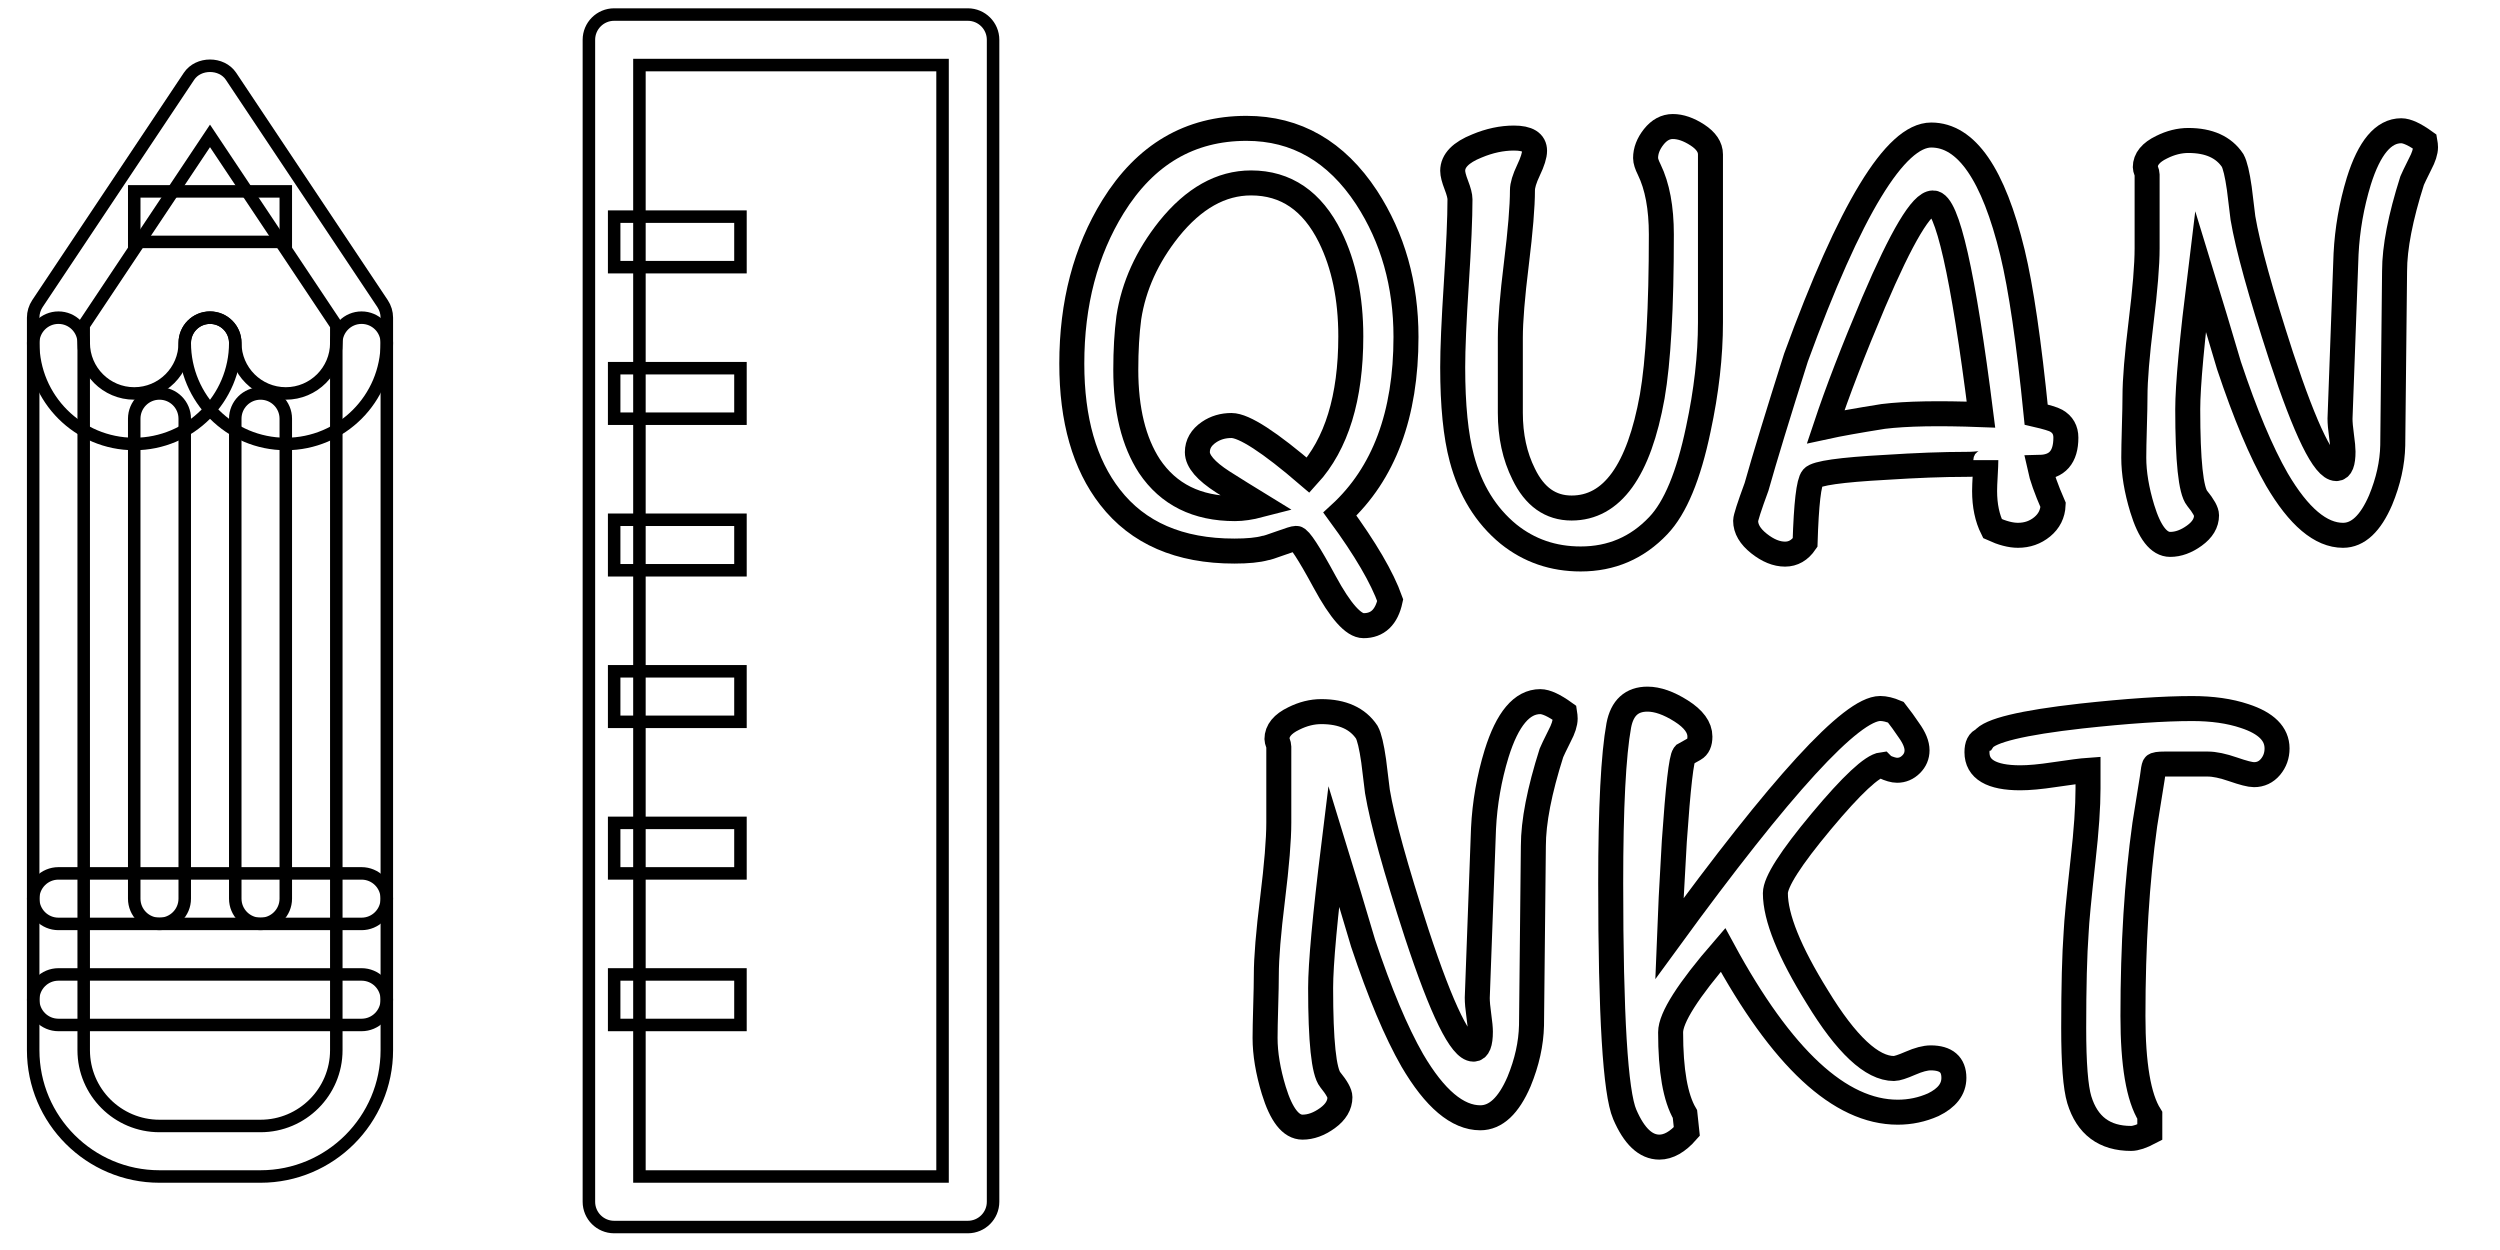
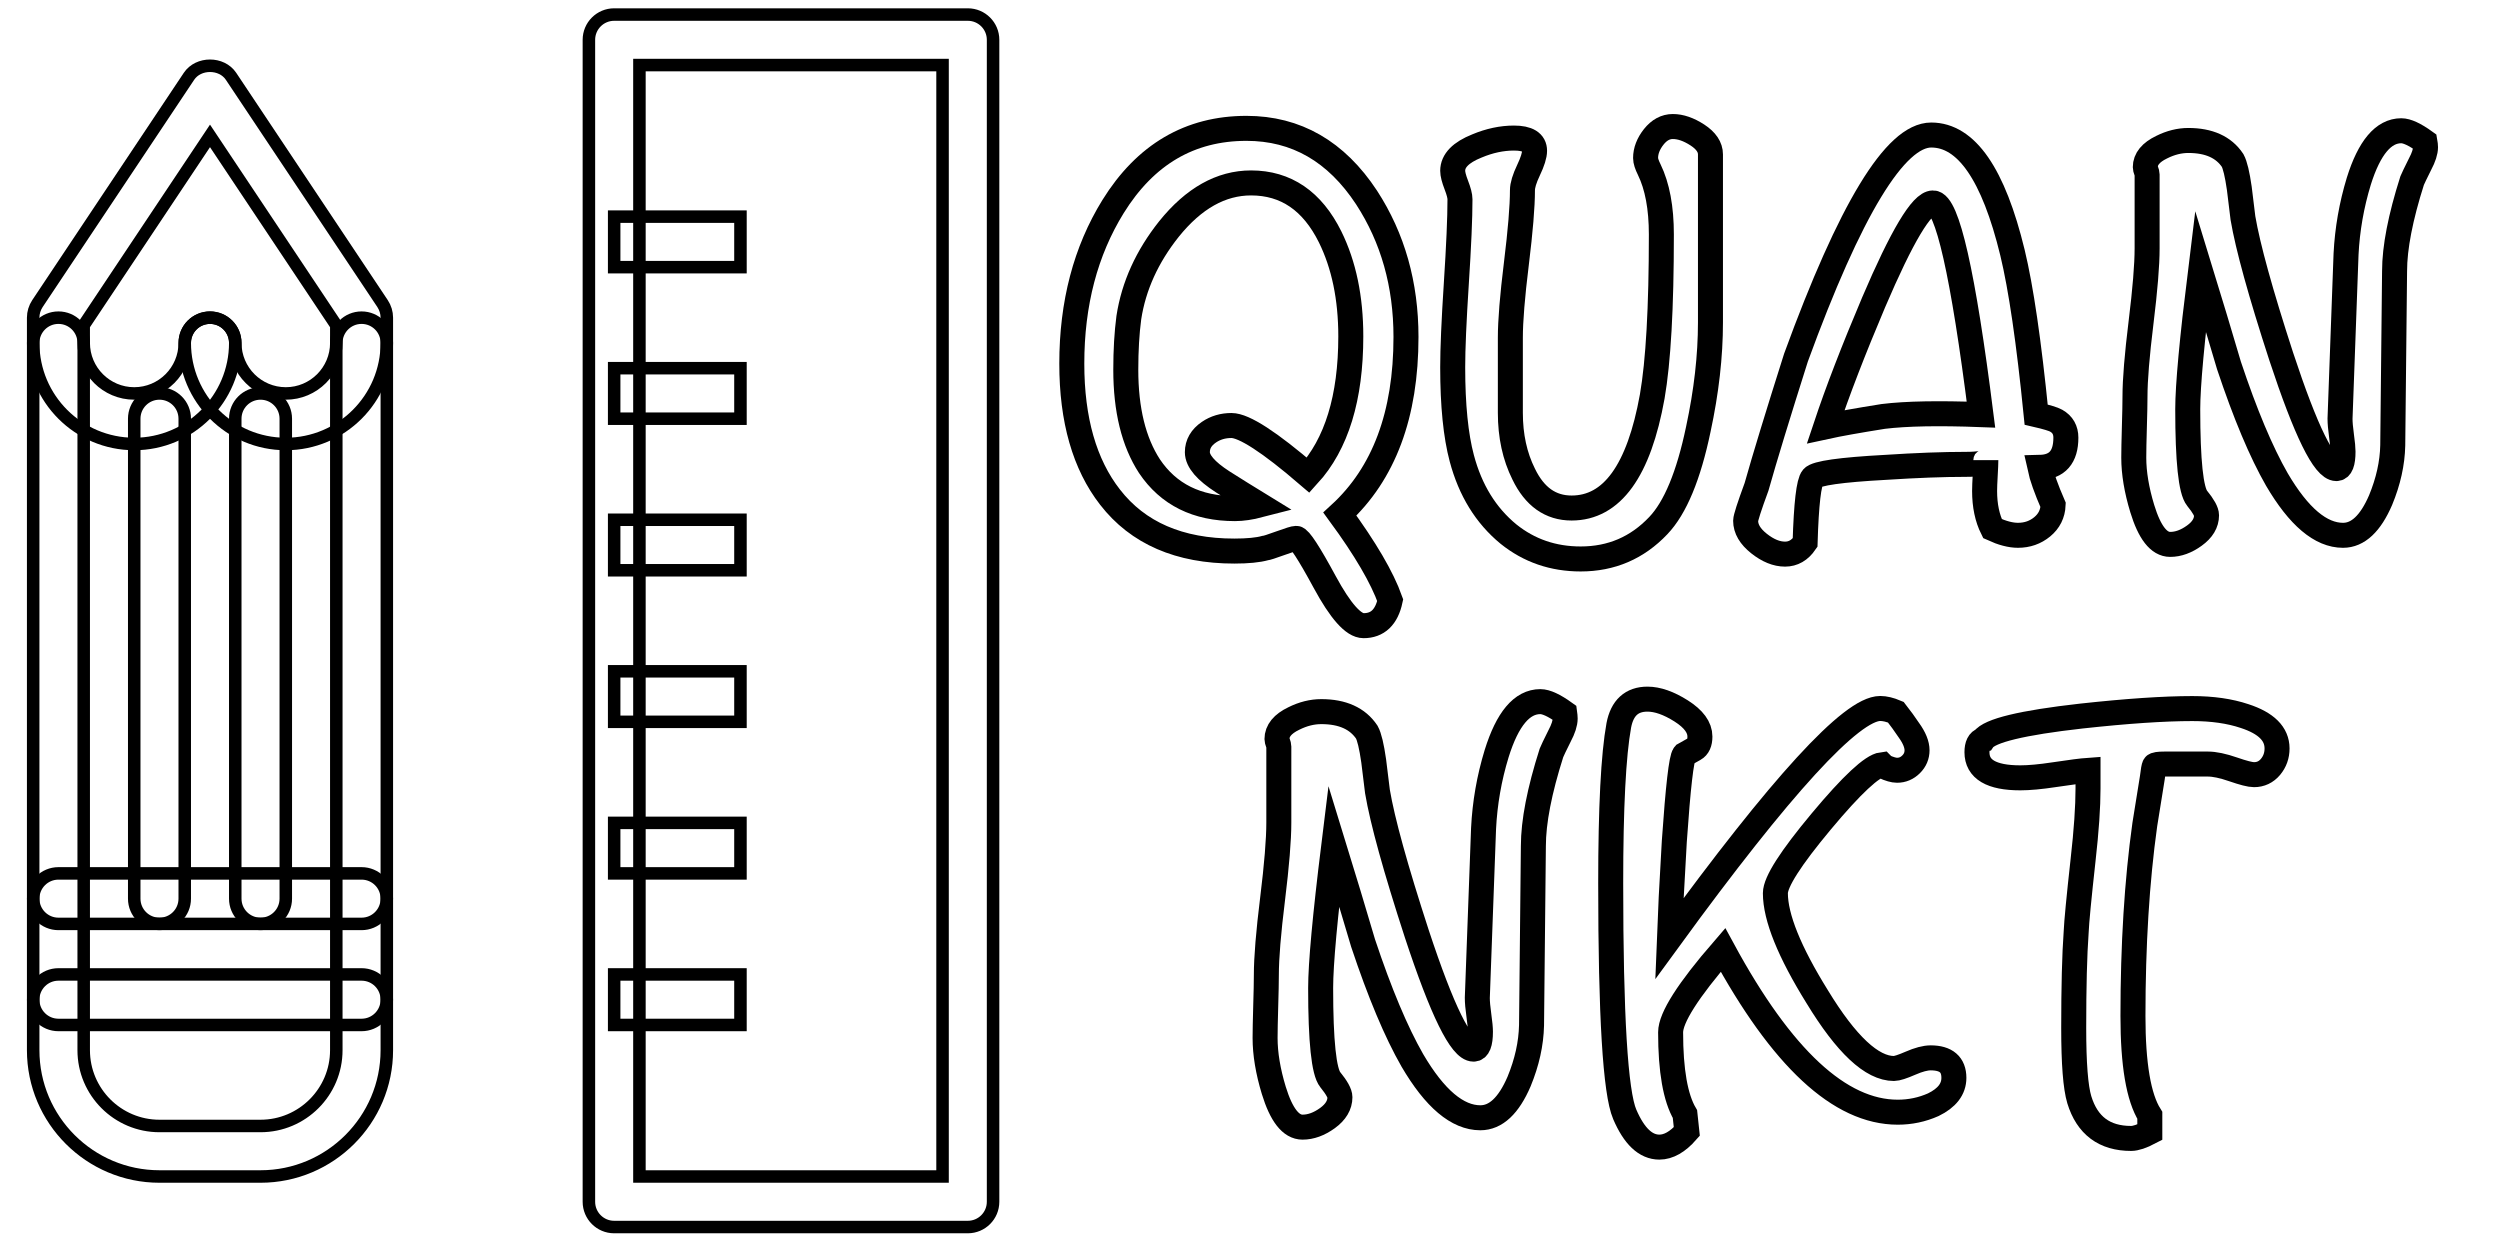
<svg xmlns="http://www.w3.org/2000/svg" version="1.1" id="Layer_1" x="0px" y="0px" width="200px" height="100px" viewBox="0 0 200 100" enable-background="new 0 0 200 100" xml:space="preserve">
  <g id="Expanded">
    <g>
      <g>
        <path fill="none" stroke="#000000" stroke-miterlimit="10" d="M77.424,98.163H49.133c-1.117,0-2.021-0.905-2.021-2.021V3.185     c0-1.115,0.904-2.021,2.021-2.021h28.292c1.117,0,2.021,0.906,2.021,2.021v92.958C79.445,97.258,78.542,98.163,77.424,98.163z      M51.154,94.12h24.25V5.206h-24.25V94.12z" />
      </g>
      <g>
        <rect x="49.133" y="17.331" fill="none" stroke="#000000" stroke-miterlimit="10" width="10.104" height="4.042" />
      </g>
      <g>
        <rect x="49.133" y="29.455" fill="none" stroke="#000000" stroke-miterlimit="10" width="10.104" height="4.042" />
      </g>
      <g>
        <rect x="49.133" y="41.581" fill="none" stroke="#000000" stroke-miterlimit="10" width="10.104" height="4.041" />
      </g>
      <g>
        <rect x="49.133" y="53.704" fill="none" stroke="#000000" stroke-miterlimit="10" width="10.104" height="4.042" />
      </g>
      <g>
        <rect x="49.133" y="65.83" fill="none" stroke="#000000" stroke-miterlimit="10" width="10.104" height="4.042" />
      </g>
      <g>
        <rect x="49.133" y="77.955" fill="none" stroke="#000000" stroke-miterlimit="10" width="10.104" height="4.042" />
      </g>
      <g>
        <path fill="none" stroke="#000000" stroke-miterlimit="10" d="M20.842,94.12h-8.084c-5.57,0-10.104-4.532-10.104-10.104V25.413     c0-0.397,0.119-0.79,0.339-1.122L15.119,6.104c0.75-1.125,2.613-1.125,3.363,0l12.125,18.187c0.22,0.332,0.339,0.725,0.339,1.122     v58.604C30.946,89.588,26.413,94.12,20.842,94.12z M6.696,26.026v57.99c0,3.344,2.72,6.062,6.062,6.062h8.084     c3.342,0,6.062-2.721,6.062-6.062v-57.99L16.8,10.871L6.696,26.026z" />
      </g>
      <g>
        <path fill="none" stroke="#000000" stroke-miterlimit="10" d="M28.925,81.997H4.676c-1.118,0-2.021-0.907-2.021-2.021     c0-1.115,0.903-2.021,2.021-2.021h24.249c1.119,0,2.021,0.904,2.021,2.021C30.946,81.09,30.043,81.997,28.925,81.997z" />
      </g>
      <g>
-         <path fill="none" stroke="#000000" stroke-miterlimit="10" d="M28.925,73.913H4.676c-1.118,0-2.021-0.906-2.021-2.021     c0-1.115,0.903-2.021,2.021-2.021h24.249c1.119,0,2.021,0.905,2.021,2.021C30.946,73.007,30.043,73.913,28.925,73.913z" />
+         <path fill="none" stroke="#000000" stroke-miterlimit="10" d="M28.925,73.913H4.676c-1.118,0-2.021-0.906-2.021-2.021     c0-1.115,0.903-2.021,2.021-2.021h24.249c1.119,0,2.021,0.904,2.021,2.021C30.946,73.007,30.043,73.913,28.925,73.913z" />
      </g>
      <g>
        <path fill="none" stroke="#000000" stroke-miterlimit="10" d="M12.758,73.913c-1.118,0-2.02-0.906-2.02-2.021V33.497     c0-1.115,0.902-2.021,2.02-2.021c1.119,0,2.021,0.906,2.021,2.021v38.396C14.78,73.007,13.877,73.913,12.758,73.913z" />
      </g>
      <g>
        <path fill="none" stroke="#000000" stroke-miterlimit="10" d="M20.842,73.913c-1.118,0-2.021-0.906-2.021-2.021V33.497     c0-1.115,0.903-2.021,2.021-2.021c1.118,0,2.021,0.906,2.021,2.021v38.396C22.863,73.007,21.96,73.913,20.842,73.913z" />
-       </g>
-       <g>
-         <rect x="10.739" y="15.31" fill="none" stroke="#000000" stroke-miterlimit="10" width="12.124" height="4.042" />
      </g>
      <g>
        <path fill="none" stroke="#000000" stroke-miterlimit="10" d="M10.739,35.518c-4.458,0-8.084-3.626-8.084-8.084     c0-1.115,0.903-2.021,2.021-2.021c1.118,0,2.021,0.906,2.021,2.021c0,2.229,1.813,4.042,4.042,4.042     c2.228,0,4.041-1.812,4.041-4.042c0-1.115,0.903-2.021,2.021-2.021c1.118,0,2.021,0.906,2.021,2.021     C18.821,31.892,15.196,35.518,10.739,35.518z" />
      </g>
      <g>
        <path fill="none" stroke="#000000" stroke-miterlimit="10" d="M22.863,35.518c-4.458,0-8.083-3.626-8.083-8.084     c0-1.115,0.903-2.021,2.021-2.021c1.118,0,2.021,0.906,2.021,2.021c0,2.229,1.812,4.042,4.042,4.042     c2.229,0,4.041-1.812,4.041-4.042c0-1.115,0.903-2.021,2.021-2.021c1.119,0,2.021,0.906,2.021,2.021     C30.946,31.892,27.321,35.518,22.863,35.518z" />
      </g>
    </g>
  </g>
  <g>
-     <path fill="none" stroke="#000000" stroke-width="2" stroke-miterlimit="10" d="M112.479,26.958c0,6.211-1.764,10.934-5.289,14.168   c2.039,2.782,3.381,5.078,4.027,6.89c-0.291,1.358-1.003,2.038-2.135,2.038c-0.809,0-1.844-1.165-3.105-3.493   c-1.261-2.329-2.021-3.494-2.279-3.494c-0.131,0-0.551,0.129-1.262,0.388c-0.713,0.258-1.115,0.388-1.213,0.388   c-0.582,0.162-1.408,0.243-2.475,0.243c-4.399,0-7.715-1.439-9.947-4.318c-2.038-2.62-3.057-6.178-3.057-10.674   c0-4.82,1.099-9.008,3.299-12.567c2.587-4.173,6.145-6.259,10.674-6.259c3.979,0,7.182,1.844,9.607,5.531   C111.428,19.034,112.479,22.754,112.479,26.958z M108.064,26.91c0-3.073-0.553-5.726-1.654-7.958   c-1.428-2.878-3.535-4.318-6.325-4.318c-2.4,0-4.589,1.23-6.568,3.688c-1.751,2.2-2.822,4.561-3.21,7.083   c-0.162,1.23-0.244,2.62-0.244,4.173c0,3.203,0.631,5.774,1.893,7.715c1.52,2.265,3.8,3.396,6.841,3.396   c0.582,0,1.245-0.097,1.989-0.291c-1.003-0.614-1.989-1.229-2.959-1.844c-1.359-0.874-2.038-1.666-2.038-2.378   c0-0.646,0.309-1.18,0.926-1.601c0.519-0.355,1.12-0.534,1.802-0.534c1.006,0,3.051,1.327,6.137,3.979   C106.927,35.531,108.064,31.827,108.064,26.91z" />
-     <path fill="none" stroke="#000000" stroke-width="2" stroke-miterlimit="10" d="M136.837,25.794c0,2.686-0.323,5.532-0.971,8.54   c-0.776,3.72-1.845,6.292-3.202,7.715c-1.684,1.779-3.753,2.668-6.211,2.668c-2.2,0-4.124-0.663-5.773-1.989   c-1.812-1.487-3.057-3.509-3.736-6.065c-0.484-1.811-0.728-4.237-0.728-7.278c0-1.488,0.097-3.728,0.291-6.72   s0.291-5.232,0.291-6.72c0-0.258-0.097-0.638-0.291-1.14c-0.194-0.501-0.291-0.881-0.291-1.14c0-0.808,0.646-1.472,1.94-1.989   c1.002-0.42,1.988-0.631,2.96-0.631c1.1,0,1.649,0.34,1.649,1.019c0,0.356-0.162,0.874-0.485,1.553   c-0.323,0.679-0.484,1.213-0.484,1.601c0,1.294-0.163,3.251-0.485,5.871c-0.324,2.62-0.484,4.593-0.484,5.919v6.016   c0,1.844,0.355,3.478,1.066,4.901c0.873,1.812,2.15,2.717,3.834,2.717c3.233,0,5.385-2.976,6.453-8.928   c0.484-2.781,0.728-7.1,0.728-12.955c0-2.135-0.323-3.865-0.97-5.192c-0.194-0.388-0.291-0.695-0.291-0.922   c0-0.582,0.218-1.147,0.653-1.698c0.437-0.549,0.946-0.825,1.528-0.825c0.613,0,1.27,0.227,1.966,0.679   c0.694,0.454,1.043,0.971,1.043,1.553V25.794L136.837,25.794z" />
-     <path fill="none" stroke="#000000" stroke-width="2" stroke-miterlimit="10" d="M165.27,35.013c0,1.552-0.695,2.346-2.086,2.377   c0.16,0.744,0.517,1.747,1.066,3.008c-0.032,0.712-0.324,1.294-0.873,1.747c-0.551,0.453-1.197,0.679-1.941,0.679   c-0.582,0-1.262-0.177-2.037-0.534c-0.42-0.841-0.631-1.844-0.631-3.008c0-0.291,0.017-0.711,0.049-1.261   c0.031-0.55,0.049-0.954,0.049-1.213c0,0.227-0.534,0.34-1.602,0.34c-1.812,0-3.963,0.081-6.453,0.243   c-3.56,0.194-5.492,0.469-5.799,0.825c-0.308,0.356-0.51,2.086-0.605,5.192c-0.422,0.614-0.954,0.922-1.602,0.922   c-0.68,0-1.375-0.284-2.087-0.849c-0.712-0.566-1.067-1.172-1.067-1.82c0-0.226,0.291-1.132,0.873-2.717   c0.646-2.296,1.699-5.742,3.154-10.335c4.334-11.871,7.94-17.807,10.819-17.807c2.813,0,4.981,3.138,6.502,9.413   c0.681,2.814,1.312,7.132,1.894,12.955c0.84,0.194,1.373,0.356,1.601,0.485C165.01,33.945,165.27,34.399,165.27,35.013z    M158.477,33.169c-1.424-11.289-2.701-16.934-3.834-16.934c-0.904,0-2.49,2.652-4.754,7.957c-1.617,3.817-2.896,7.133-3.834,9.947   c1.035-0.226,2.571-0.501,4.609-0.825C152.508,33.089,155.111,33.041,158.477,33.169z" />
-     <path fill="none" stroke="#000000" stroke-width="2" stroke-miterlimit="10" d="M194.041,11.774c0,0.356-0.146,0.81-0.438,1.36   c-0.355,0.712-0.565,1.15-0.631,1.312c-0.938,2.949-1.406,5.362-1.406,7.24l-0.146,13.947c-0.031,1.425-0.355,2.883-0.971,4.373   c-0.809,1.879-1.812,2.819-3.008,2.819c-1.779,0-3.543-1.487-5.289-4.464c-1.262-2.199-2.539-5.24-3.834-9.122   c-0.743-2.523-1.504-5.046-2.279-7.569c-0.68,5.5-1.02,9.187-1.02,11.062c0,4.141,0.25,6.519,0.752,7.133   c0.502,0.615,0.752,1.067,0.752,1.358c0,0.615-0.323,1.157-0.971,1.625c-0.646,0.469-1.294,0.704-1.939,0.704   c-0.906,0-1.649-0.954-2.232-2.863c-0.453-1.487-0.679-2.846-0.679-4.076c0-0.55,0.017-1.366,0.048-2.45   c0.032-1.083,0.049-1.9,0.049-2.451c0-1.326,0.162-3.299,0.485-5.919s0.485-4.593,0.485-5.919v-5.919   c0-0.064-0.024-0.161-0.073-0.291c-0.048-0.129-0.072-0.226-0.072-0.291c0-0.647,0.437-1.181,1.31-1.601   c0.711-0.356,1.424-0.534,2.135-0.534c1.65,0,2.83,0.534,3.543,1.601c0.193,0.356,0.371,1.1,0.533,2.232   c0.098,0.776,0.194,1.569,0.291,2.377c0.39,2.297,1.408,5.984,3.058,11.062c1.973,5.985,3.444,8.976,4.415,8.976   c0.355,0,0.533-0.453,0.533-1.361c0-0.259-0.041-0.68-0.121-1.264c-0.08-0.583-0.12-1.036-0.12-1.361l0.483-13.173   c0.099-1.976,0.438-3.92,1.021-5.832c0.841-2.69,1.974-4.035,3.396-4.035c0.453,0,1.084,0.292,1.893,0.875   C194.023,11.499,194.041,11.645,194.041,11.774z" />
+     <path fill="none" stroke="#000000" stroke-width="2" stroke-miterlimit="10" d="M112.479,26.958c0,6.211-1.764,10.934-5.289,14.168   c2.039,2.782,3.381,5.078,4.027,6.89c-0.291,1.358-1.003,2.038-2.135,2.038c-0.809,0-1.844-1.165-3.105-3.493   c-1.261-2.329-2.021-3.494-2.278-3.494c-0.132,0-0.552,0.129-1.263,0.388c-0.713,0.258-1.115,0.388-1.213,0.388   c-0.582,0.162-1.408,0.243-2.475,0.243c-4.399,0-7.715-1.439-9.947-4.318c-2.038-2.62-3.057-6.178-3.057-10.674   c0-4.82,1.099-9.008,3.299-12.567c2.587-4.173,6.145-6.259,10.674-6.259c3.979,0,7.182,1.844,9.607,5.531   C111.428,19.034,112.479,22.754,112.479,26.958z M108.064,26.91c0-3.073-0.553-5.726-1.654-7.958   c-1.428-2.878-3.535-4.318-6.325-4.318c-2.4,0-4.589,1.23-6.568,3.688c-1.751,2.2-2.822,4.561-3.21,7.083   c-0.162,1.23-0.244,2.62-0.244,4.173c0,3.203,0.631,5.774,1.893,7.715c1.52,2.265,3.8,3.396,6.841,3.396   c0.582,0,1.245-0.097,1.989-0.291c-1.003-0.614-1.989-1.229-2.959-1.844c-1.359-0.874-2.038-1.666-2.038-2.378   c0-0.646,0.309-1.18,0.926-1.601c0.519-0.355,1.12-0.534,1.802-0.534c1.006,0,3.051,1.327,6.137,3.979   C106.927,35.531,108.064,31.827,108.064,26.91z" />
+     <path fill="none" stroke="#000000" stroke-width="2" stroke-miterlimit="10" d="M136.837,25.794c0,2.686-0.323,5.532-0.971,8.54   c-0.776,3.72-1.845,6.292-3.202,7.715c-1.684,1.779-3.753,2.668-6.211,2.668c-2.2,0-4.124-0.663-5.773-1.989   c-1.812-1.487-3.057-3.509-3.736-6.065c-0.483-1.811-0.728-4.237-0.728-7.278c0-1.488,0.097-3.728,0.291-6.72   s0.291-5.232,0.291-6.72c0-0.258-0.097-0.638-0.291-1.14c-0.194-0.501-0.291-0.881-0.291-1.14c0-0.808,0.646-1.472,1.94-1.989   c1.002-0.42,1.988-0.631,2.96-0.631c1.1,0,1.649,0.34,1.649,1.019c0,0.356-0.162,0.874-0.485,1.553   c-0.323,0.679-0.484,1.213-0.484,1.601c0,1.294-0.163,3.251-0.485,5.871c-0.324,2.62-0.483,4.593-0.483,5.919v6.016   c0,1.844,0.354,3.478,1.065,4.901c0.873,1.812,2.15,2.717,3.834,2.717c3.233,0,5.385-2.976,6.453-8.928   c0.484-2.781,0.729-7.1,0.729-12.955c0-2.135-0.323-3.865-0.971-5.192c-0.193-0.388-0.291-0.695-0.291-0.922   c0-0.582,0.219-1.147,0.653-1.698c0.437-0.549,0.946-0.825,1.528-0.825c0.613,0,1.27,0.227,1.966,0.679   c0.694,0.454,1.043,0.971,1.043,1.553V25.794L136.837,25.794z" />
+     <path fill="none" stroke="#000000" stroke-width="2" stroke-miterlimit="10" d="M165.27,35.013c0,1.552-0.694,2.346-2.086,2.377   c0.16,0.744,0.518,1.747,1.066,3.008c-0.032,0.712-0.324,1.294-0.873,1.747c-0.551,0.453-1.197,0.679-1.941,0.679   c-0.582,0-1.262-0.177-2.037-0.534c-0.42-0.841-0.631-1.844-0.631-3.008c0-0.291,0.018-0.711,0.049-1.261s0.05-0.954,0.05-1.213   c0,0.227-0.534,0.34-1.603,0.34c-1.812,0-3.963,0.081-6.453,0.243c-3.56,0.194-5.492,0.469-5.799,0.825   c-0.308,0.356-0.51,2.086-0.604,5.192c-0.423,0.614-0.954,0.922-1.603,0.922c-0.68,0-1.375-0.284-2.087-0.849   c-0.712-0.566-1.067-1.172-1.067-1.82c0-0.226,0.291-1.132,0.873-2.717c0.646-2.296,1.699-5.742,3.154-10.335   c4.334-11.871,7.94-17.807,10.819-17.807c2.813,0,4.981,3.138,6.502,9.413c0.681,2.814,1.312,7.132,1.894,12.955   c0.84,0.194,1.373,0.356,1.602,0.485C165.01,33.945,165.27,34.399,165.27,35.013z M158.477,33.169   c-1.424-11.289-2.701-16.934-3.834-16.934c-0.904,0-2.49,2.652-4.754,7.957c-1.617,3.817-2.896,7.133-3.834,9.947   c1.035-0.226,2.571-0.501,4.609-0.825C152.508,33.089,155.111,33.041,158.477,33.169z" />
+     <path fill="none" stroke="#000000" stroke-width="2" stroke-miterlimit="10" d="M194.041,11.774c0,0.356-0.146,0.81-0.438,1.36   c-0.355,0.712-0.565,1.15-0.631,1.312c-0.938,2.949-1.406,5.362-1.406,7.24l-0.146,13.947c-0.031,1.425-0.355,2.883-0.971,4.373   c-0.809,1.879-1.812,2.819-3.008,2.819c-1.779,0-3.543-1.487-5.289-4.464c-1.262-2.199-2.539-5.24-3.834-9.122   c-0.743-2.523-1.504-5.046-2.279-7.569c-0.68,5.5-1.02,9.187-1.02,11.062c0,4.141,0.25,6.519,0.752,7.133   c0.502,0.615,0.752,1.067,0.752,1.358c0,0.615-0.323,1.157-0.972,1.625c-0.646,0.469-1.294,0.704-1.938,0.704   c-0.906,0-1.649-0.954-2.232-2.863c-0.453-1.487-0.679-2.846-0.679-4.076c0-0.55,0.017-1.366,0.048-2.45   c0.032-1.083,0.049-1.9,0.049-2.451c0-1.326,0.162-3.299,0.485-5.919s0.485-4.593,0.485-5.919v-5.919   c0-0.064-0.024-0.161-0.074-0.291c-0.047-0.129-0.071-0.226-0.071-0.291c0-0.647,0.437-1.181,1.31-1.601   c0.711-0.356,1.424-0.534,2.135-0.534c1.65,0,2.83,0.534,3.543,1.601c0.193,0.356,0.371,1.1,0.533,2.232   c0.099,0.776,0.194,1.569,0.291,2.377c0.391,2.297,1.408,5.984,3.059,11.062c1.973,5.985,3.443,8.976,4.415,8.976   c0.354,0,0.532-0.453,0.532-1.361c0-0.259-0.041-0.68-0.121-1.264c-0.079-0.583-0.119-1.036-0.119-1.361l0.482-13.173   c0.1-1.976,0.438-3.92,1.021-5.832c0.841-2.69,1.975-4.035,3.396-4.035c0.453,0,1.084,0.292,1.893,0.875   C194.023,11.499,194.041,11.645,194.041,11.774z" />
  </g>
  <g>
-     <path fill="none" stroke="#000000" stroke-width="2" stroke-miterlimit="10" d="M125.213,57.482c0,0.365-0.148,0.832-0.449,1.397   c-0.365,0.733-0.582,1.185-0.648,1.351c-0.965,3.033-1.447,5.517-1.447,7.449l-0.148,14.346c-0.033,1.468-0.367,2.968-0.998,4.5   c-0.832,1.934-1.864,2.898-3.096,2.898c-1.83,0-3.645-1.529-5.441-4.592c-1.297-2.264-2.611-5.391-3.941-9.384   c-0.768-2.597-1.548-5.191-2.348-7.787c-0.697,5.657-1.047,9.45-1.047,11.381c0,4.26,0.256,6.705,0.772,7.337   c0.517,0.633,0.772,1.1,0.772,1.396c0,0.634-0.332,1.19-0.998,1.674c-0.666,0.482-1.33,0.724-1.995,0.724   c-0.933,0-1.697-0.981-2.298-2.944c-0.465-1.53-0.697-2.929-0.697-4.192c0-0.565,0.018-1.405,0.05-2.521   c0.033-1.117,0.05-1.955,0.05-2.521c0-1.363,0.166-3.395,0.5-6.09c0.332-2.694,0.498-4.725,0.498-6.09v-6.09   c0-0.065-0.023-0.166-0.074-0.299c-0.049-0.133-0.074-0.232-0.074-0.3c0-0.665,0.449-1.214,1.348-1.647   c0.73-0.365,1.464-0.549,2.196-0.549c1.696,0,2.911,0.549,3.644,1.647c0.2,0.366,0.383,1.132,0.549,2.296   c0.102,0.799,0.2,1.613,0.301,2.445c0.398,2.363,1.447,6.156,3.145,11.381c2.029,6.156,3.544,9.234,4.542,9.234   c0.366,0,0.55-0.468,0.55-1.4c0-0.268-0.041-0.699-0.125-1.301c-0.084-0.6-0.125-1.065-0.125-1.399l0.5-13.552   c0.1-2.033,0.448-4.032,1.049-5.999c0.863-2.769,2.028-4.151,3.492-4.151c0.467,0,1.115,0.301,1.947,0.9   C125.195,57.199,125.213,57.35,125.213,57.482z" />
-     <path fill="none" stroke="#000000" stroke-width="2" stroke-miterlimit="10" d="M156.311,86.23c0,0.897-0.551,1.613-1.647,2.146   c-0.897,0.399-1.847,0.599-2.847,0.599c-4.625,0-9.282-4.324-13.976-12.978c-2.795,3.229-4.192,5.424-4.192,6.589   c0,3.062,0.383,5.241,1.147,6.539l0.149,1.396c-0.731,0.832-1.465,1.248-2.195,1.248c-1.1,0-2.021-0.873-2.771-2.621   c-0.75-1.746-1.123-7.91-1.123-18.492c0-6.057,0.217-10.266,0.648-12.629c0.268-1.397,1.031-2.096,2.296-2.096   c0.8,0,1.697,0.315,2.696,0.947c0.998,0.633,1.497,1.314,1.497,2.047c0,0.499-0.149,0.832-0.449,0.998   c-0.3,0.167-0.565,0.316-0.799,0.449c-0.233,0.268-0.499,2.579-0.8,6.938c-0.198,3.396-0.332,5.99-0.398,7.787   c8.951-12.279,14.575-18.418,16.871-18.418c0.366,0,0.782,0.101,1.248,0.299c0.366,0.467,0.715,0.948,1.049,1.447   c0.432,0.6,0.648,1.133,0.648,1.598c0,0.434-0.158,0.809-0.475,1.123c-0.316,0.316-0.691,0.476-1.123,0.476   c-0.268,0-0.617-0.101-1.049-0.3l-0.148-0.149c-0.799,0.101-2.422,1.614-4.867,4.542c-2.445,2.93-3.67,4.842-3.67,5.74   c0,1.93,1.115,4.691,3.346,8.285c2.329,3.826,4.375,5.74,6.141,5.74c0.231,0,0.674-0.142,1.321-0.424   c0.649-0.283,1.188-0.426,1.622-0.426C155.693,84.633,156.311,85.166,156.311,86.23z" />
-     <path fill="none" stroke="#000000" stroke-width="2" stroke-miterlimit="10" d="M182.164,59.876c0,0.565-0.176,1.058-0.523,1.474   c-0.35,0.416-0.791,0.623-1.322,0.623c-0.301,0-0.857-0.142-1.672-0.425c-0.816-0.282-1.49-0.424-2.021-0.424   c-1.432,0-2.579,0-3.443,0c-0.5,0-0.773,0.042-0.824,0.124c-0.049,0.084-0.107,0.408-0.174,0.975   c-0.135,0.832-0.334,2.079-0.601,3.742c-0.632,4.526-0.948,9.635-0.948,15.324c0,3.859,0.449,6.506,1.348,7.938v1.348   c-0.631,0.332-1.131,0.499-1.496,0.499c-2.131,0-3.512-1.031-4.144-3.095c-0.3-0.998-0.448-2.912-0.448-5.74   c0-3.295,0.065-5.856,0.198-7.688c0.033-0.799,0.216-2.712,0.55-5.74c0.267-2.361,0.398-4.274,0.398-5.74v-1.446   c-0.469,0.033-1.372,0.149-2.711,0.349c-1.104,0.168-2.007,0.25-2.71,0.25c-2.31,0-3.464-0.682-3.464-2.047   c0-0.564,0.166-0.898,0.498-0.998c0.5-0.73,3.111-1.363,7.838-1.896c3.66-0.399,6.621-0.599,8.885-0.599   c1.598,0,2.995,0.198,4.191,0.599C181.299,57.848,182.164,58.711,182.164,59.876z" />
+     <path fill="none" stroke="#000000" stroke-width="2" stroke-miterlimit="10" d="M125.213,57.482c0,0.365-0.148,0.832-0.449,1.396   c-0.365,0.732-0.582,1.186-0.647,1.352c-0.966,3.033-1.447,5.517-1.447,7.449l-0.147,14.346c-0.033,1.468-0.367,2.968-0.998,4.5   c-0.832,1.934-1.864,2.897-3.097,2.897c-1.829,0-3.645-1.528-5.44-4.592c-1.297-2.265-2.611-5.392-3.941-9.384   c-0.768-2.598-1.548-5.191-2.348-7.787c-0.697,5.656-1.047,9.449-1.047,11.381c0,4.26,0.256,6.705,0.771,7.337   c0.518,0.633,0.771,1.101,0.771,1.396c0,0.635-0.332,1.19-0.998,1.675c-0.666,0.481-1.329,0.724-1.994,0.724   c-0.934,0-1.697-0.98-2.299-2.943c-0.465-1.53-0.696-2.93-0.696-4.192c0-0.565,0.019-1.405,0.05-2.521   c0.033-1.117,0.051-1.955,0.051-2.521c0-1.363,0.166-3.395,0.5-6.09c0.332-2.694,0.498-4.725,0.498-6.09v-6.09   c0-0.065-0.023-0.166-0.074-0.3c-0.049-0.133-0.074-0.231-0.074-0.3c0-0.665,0.449-1.214,1.348-1.646   c0.73-0.365,1.464-0.549,2.196-0.549c1.696,0,2.911,0.549,3.644,1.646c0.2,0.365,0.383,1.132,0.549,2.296   c0.103,0.799,0.2,1.612,0.301,2.444c0.398,2.363,1.447,6.156,3.146,11.382c2.029,6.155,3.544,9.233,4.542,9.233   c0.366,0,0.551-0.468,0.551-1.399c0-0.269-0.041-0.699-0.125-1.302c-0.084-0.6-0.125-1.064-0.125-1.398l0.5-13.553   c0.1-2.032,0.447-4.031,1.049-5.998c0.862-2.77,2.027-4.151,3.492-4.151c0.467,0,1.114,0.302,1.946,0.899   C125.195,57.199,125.213,57.35,125.213,57.482z" />
+     <path fill="none" stroke="#000000" stroke-width="2" stroke-miterlimit="10" d="M156.311,86.23c0,0.896-0.551,1.612-1.646,2.146   c-0.896,0.399-1.848,0.599-2.848,0.599c-4.625,0-9.281-4.324-13.976-12.978c-2.795,3.229-4.192,5.424-4.192,6.589   c0,3.062,0.384,5.241,1.147,6.539l0.149,1.396c-0.731,0.832-1.465,1.248-2.195,1.248c-1.1,0-2.021-0.873-2.771-2.621   c-0.75-1.746-1.123-7.91-1.123-18.492c0-6.057,0.218-10.266,0.648-12.629c0.268-1.397,1.031-2.096,2.296-2.096   c0.8,0,1.697,0.314,2.696,0.946c0.998,0.634,1.497,1.313,1.497,2.047c0,0.499-0.149,0.832-0.449,0.998   c-0.3,0.167-0.565,0.316-0.799,0.449c-0.233,0.269-0.499,2.579-0.8,6.938c-0.198,3.396-0.332,5.989-0.398,7.787   c8.951-12.279,14.575-18.418,16.871-18.418c0.366,0,0.782,0.101,1.248,0.299c0.366,0.467,0.715,0.947,1.049,1.446   c0.432,0.601,0.648,1.134,0.648,1.599c0,0.434-0.158,0.809-0.475,1.123c-0.316,0.315-0.691,0.476-1.123,0.476   c-0.269,0-0.617-0.101-1.05-0.3l-0.147-0.149c-0.799,0.101-2.422,1.614-4.867,4.542c-2.445,2.93-3.67,4.842-3.67,5.74   c0,1.93,1.115,4.691,3.346,8.285c2.329,3.826,4.375,5.74,6.141,5.74c0.231,0,0.674-0.143,1.321-0.424   c0.649-0.283,1.188-0.427,1.622-0.427C155.693,84.633,156.311,85.166,156.311,86.23z" />
+     <path fill="none" stroke="#000000" stroke-width="2" stroke-miterlimit="10" d="M182.164,59.876c0,0.565-0.176,1.058-0.523,1.474   c-0.35,0.416-0.791,0.623-1.322,0.623c-0.301,0-0.856-0.142-1.672-0.425c-0.815-0.282-1.489-0.424-2.021-0.424   c-1.433,0-2.579,0-3.442,0c-0.5,0-0.773,0.042-0.824,0.124c-0.049,0.084-0.107,0.408-0.174,0.975   c-0.136,0.832-0.334,2.079-0.602,3.742c-0.632,4.526-0.947,9.635-0.947,15.324c0,3.859,0.448,6.506,1.348,7.938v1.349   c-0.631,0.332-1.131,0.499-1.496,0.499c-2.131,0-3.512-1.031-4.145-3.096c-0.3-0.998-0.447-2.912-0.447-5.739   c0-3.296,0.064-5.856,0.197-7.688c0.033-0.799,0.217-2.712,0.551-5.74c0.267-2.36,0.397-4.273,0.397-5.74v-1.445   c-0.469,0.033-1.372,0.148-2.711,0.35c-1.104,0.168-2.007,0.25-2.71,0.25c-2.311,0-3.464-0.683-3.464-2.048   c0-0.563,0.166-0.897,0.497-0.997c0.5-0.73,3.111-1.363,7.839-1.896c3.659-0.399,6.621-0.6,8.885-0.6c1.599,0,2.995,0.198,4.19,0.6   C181.299,57.848,182.164,58.711,182.164,59.876z" />
  </g>
</svg>
